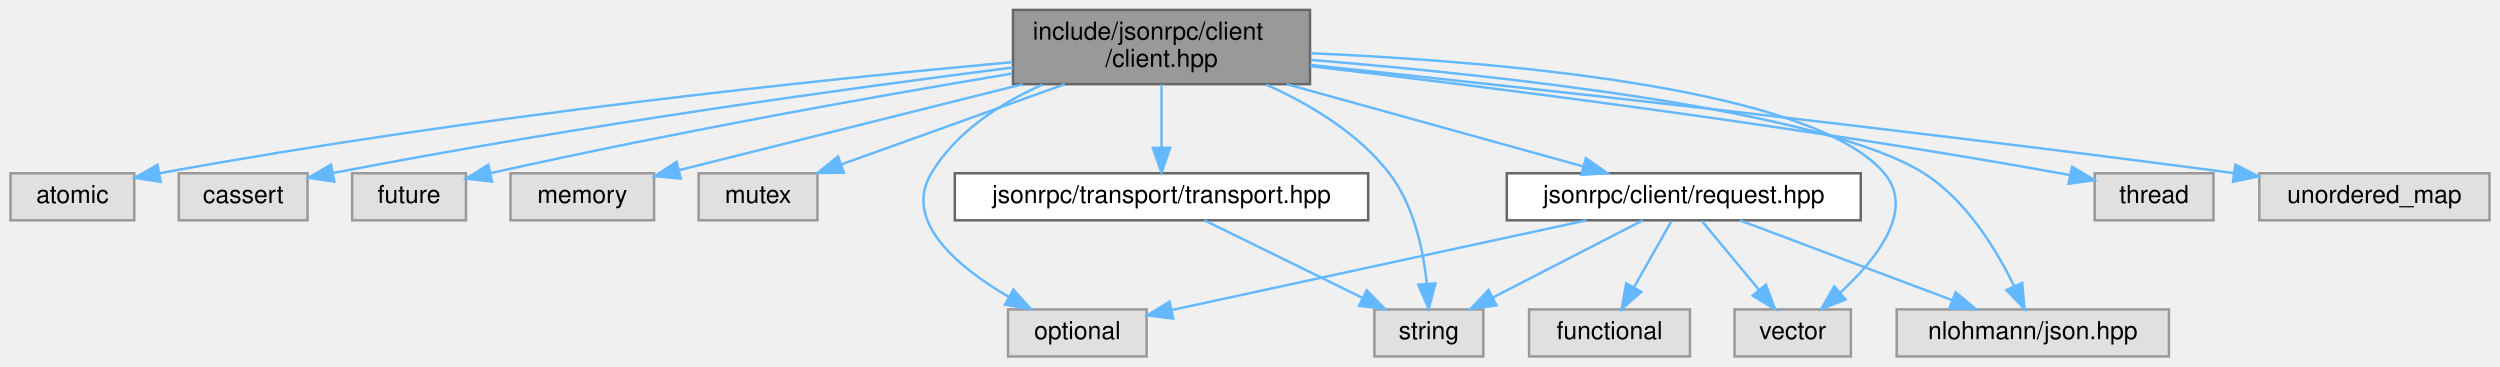
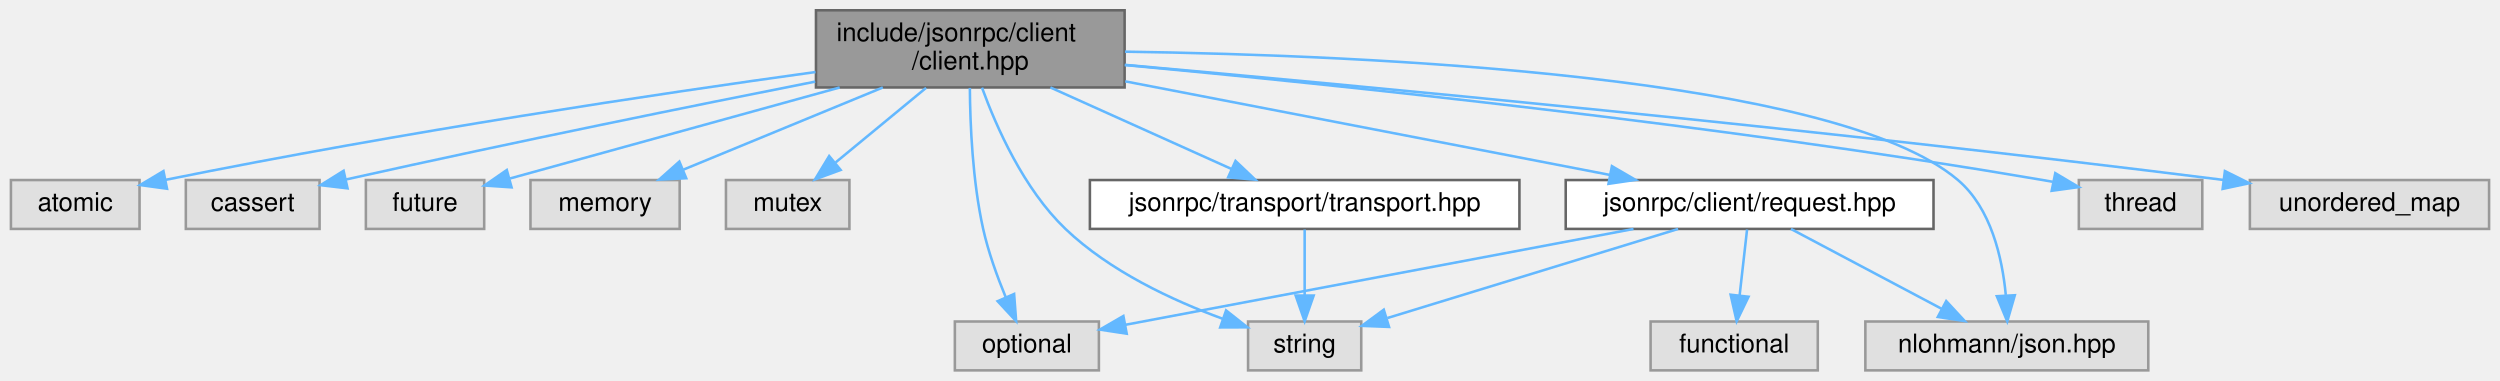
- <svg xmlns="http://www.w3.org/2000/svg" xmlns:xlink="http://www.w3.org/1999/xlink" width="1010pt" height="148pt" viewBox="0.00 0.00 1009.50 148.00">
+ <svg xmlns="http://www.w3.org/2000/svg" xmlns:xlink="http://www.w3.org/1999/xlink" width="972pt" height="148pt" viewBox="0.00 0.00 971.50 148.00">
  <g id="graph0" class="graph" transform="scale(1 1) rotate(0) translate(4 144)">
    <g id="Node000001" class="node">
      <g id="a_Node000001">
        <a xlink:title=" ">
-           <polygon fill="#999999" stroke="#666666" points="525,-140 405,-140 405,-110 525,-110 525,-140" />
-           <text text-anchor="start" x="413" y="-128" font-family="Helvetica,sans-Serif" font-size="10.00">include/jsonrpc/client</text>
-           <text text-anchor="middle" x="465" y="-117" font-family="Helvetica,sans-Serif" font-size="10.00">/client.hpp</text>
+           <polygon fill="#999999" stroke="#666666" points="433,-140 313,-140 313,-110 433,-110 433,-140" />
+           <text text-anchor="start" x="321" y="-128" font-family="Helvetica,sans-Serif" font-size="10.00">include/jsonrpc/client</text>
+           <text text-anchor="middle" x="373" y="-117" font-family="Helvetica,sans-Serif" font-size="10.00">/client.hpp</text>
        </a>
      </g>
    </g>
    <g id="Node000002" class="node">
      <g id="a_Node000002">
        <a xlink:title=" ">
          <polygon fill="#e0e0e0" stroke="#999999" points="50,-74 0,-74 0,-55 50,-55 50,-74" />
          <text text-anchor="middle" x="25" y="-62" font-family="Helvetica,sans-Serif" font-size="10.00">atomic</text>
        </a>
      </g>
    </g>
    <g id="edge1_Node000001_Node000002" class="edge">
      <g id="a_edge1_Node000001_Node000002">
        <a xlink:title=" ">
-           <path fill="none" stroke="#63b8ff" d="M404.8,-118.91C327.24,-111.83 188.13,-97.4 60.15,-74.01" />
-           <polygon fill="#63b8ff" stroke="#63b8ff" points="60.65,-70.54 50.18,-72.16 59.37,-77.42 60.65,-70.54" />
+           <path fill="none" stroke="#63b8ff" d="M312.82,-116C251.57,-107.51 153.72,-92.96 60.12,-74.08" />
+           <polygon fill="#63b8ff" stroke="#63b8ff" points="60.69,-70.62 50.2,-72.06 59.3,-77.48 60.69,-70.62" />
        </a>
      </g>
    </g>
    <g id="Node000003" class="node">
      <g id="a_Node000003">
        <a xlink:title=" ">
          <polygon fill="#e0e0e0" stroke="#999999" points="120,-74 68,-74 68,-55 120,-55 120,-74" />
          <text text-anchor="middle" x="94" y="-62" font-family="Helvetica,sans-Serif" font-size="10.00">cassert</text>
        </a>
      </g>
    </g>
    <g id="edge2_Node000001_Node000003" class="edge">
      <g id="a_edge2_Node000001_Node000003">
        <a xlink:title=" ">
-           <path fill="none" stroke="#63b8ff" d="M404.94,-116.73C339.6,-108.45 231.93,-93.71 130.15,-74.08" />
-           <polygon fill="#63b8ff" stroke="#63b8ff" points="130.8,-70.64 120.32,-72.16 129.46,-77.51 130.8,-70.64" />
+           <path fill="none" stroke="#63b8ff" d="M312.71,-112.27C265.56,-102.96 198.13,-89.33 130.35,-74.24" />
+           <polygon fill="#63b8ff" stroke="#63b8ff" points="130.87,-70.77 120.35,-72.01 129.34,-77.6 130.87,-70.77" />
        </a>
      </g>
    </g>
    <g id="Node000004" class="node">
      <g id="a_Node000004">
        <a xlink:title=" ">
          <polygon fill="#e0e0e0" stroke="#999999" points="184,-74 138,-74 138,-55 184,-55 184,-74" />
          <text text-anchor="middle" x="161" y="-62" font-family="Helvetica,sans-Serif" font-size="10.00">future</text>
        </a>
      </g>
    </g>
    <g id="edge3_Node000001_Node000004" class="edge">
      <g id="a_edge3_Node000001_Node000004">
        <a xlink:title=" ">
-           <path fill="none" stroke="#63b8ff" d="M404.77,-114.31C351.74,-105.47 272.23,-91.45 194.04,-74.09" />
-           <polygon fill="#63b8ff" stroke="#63b8ff" points="194.54,-70.61 184.02,-71.84 193.01,-77.45 194.54,-70.61" />
+           <path fill="none" stroke="#63b8ff" d="M322.22,-109.99C282.48,-99.02 228.37,-84.09 194.06,-74.62" />
+           <polygon fill="#63b8ff" stroke="#63b8ff" points="194.65,-71.16 184.08,-71.87 192.79,-77.9 194.65,-71.16" />
        </a>
      </g>
    </g>
    <g id="Node000005" class="node">
      <g id="a_Node000005">
        <a xlink:title=" ">
          <polygon fill="#e0e0e0" stroke="#999999" points="260,-74 202,-74 202,-55 260,-55 260,-74" />
          <text text-anchor="middle" x="231" y="-62" font-family="Helvetica,sans-Serif" font-size="10.00">memory</text>
        </a>
      </g>
    </g>
    <g id="edge4_Node000001_Node000005" class="edge">
      <g id="a_edge4_Node000001_Node000005">
        <a xlink:title=" ">
-           <path fill="none" stroke="#63b8ff" d="M408.95,-109.99C366.19,-99.3 308.36,-84.84 270.39,-75.35" />
-           <polygon fill="#63b8ff" stroke="#63b8ff" points="270.79,-71.84 260.24,-72.81 269.09,-78.63 270.79,-71.84" />
+           <path fill="none" stroke="#63b8ff" d="M338.99,-109.99C315.4,-100.27 284.26,-87.44 261.48,-78.06" />
+           <polygon fill="#63b8ff" stroke="#63b8ff" points="262.55,-74.71 251.97,-74.14 259.88,-81.18 262.55,-74.71" />
        </a>
      </g>
    </g>
    <g id="Node000006" class="node">
      <g id="a_Node000006">
        <a xlink:title=" ">
          <polygon fill="#e0e0e0" stroke="#999999" points="326,-74 278,-74 278,-55 326,-55 326,-74" />
          <text text-anchor="middle" x="302" y="-62" font-family="Helvetica,sans-Serif" font-size="10.00">mutex</text>
        </a>
      </g>
    </g>
    <g id="edge5_Node000001_Node000006" class="edge">
      <g id="a_edge5_Node000001_Node000006">
        <a xlink:title=" ">
-           <path fill="none" stroke="#63b8ff" d="M425.96,-109.99C398.4,-100.1 361.85,-86.98 335.59,-77.56" />
-           <polygon fill="#63b8ff" stroke="#63b8ff" points="336.67,-74.22 326.07,-74.14 334.3,-80.81 336.67,-74.22" />
+           <path fill="none" stroke="#63b8ff" d="M355.81,-109.84C345.19,-101.09 331.56,-89.85 320.67,-80.88" />
+           <polygon fill="#63b8ff" stroke="#63b8ff" points="322.58,-77.92 312.64,-74.27 318.13,-83.33 322.58,-77.92" />
        </a>
      </g>
    </g>
    <g id="Node000007" class="node">
      <g id="a_Node000007">
        <a xlink:title=" ">
-           <polygon fill="#e0e0e0" stroke="#999999" points="459,-19 403,-19 403,0 459,0 459,-19" />
-           <text text-anchor="middle" x="431" y="-7" font-family="Helvetica,sans-Serif" font-size="10.00">optional</text>
+           <polygon fill="#e0e0e0" stroke="#999999" points="423,-19 367,-19 367,0 423,0 423,-19" />
+           <text text-anchor="middle" x="395" y="-7" font-family="Helvetica,sans-Serif" font-size="10.00">optional</text>
        </a>
      </g>
    </g>
    <g id="edge6_Node000001_Node000007" class="edge">
      <g id="a_edge6_Node000001_Node000007">
        <a xlink:title=" ">
-           <path fill="none" stroke="#63b8ff" d="M416.9,-109.8C399.63,-102.12 381.97,-90.68 372,-74 360.36,-54.53 382.87,-35.98 403.36,-24.01" />
-           <polygon fill="#63b8ff" stroke="#63b8ff" points="405.13,-27.03 412.2,-19.15 401.75,-20.9 405.13,-27.03" />
+           <path fill="none" stroke="#63b8ff" d="M372.83,-109.82C372.93,-95.74 373.86,-73.64 378,-55 380,-46.02 383.47,-36.44 386.76,-28.48" />
+           <polygon fill="#63b8ff" stroke="#63b8ff" points="390.04,-29.7 390.83,-19.13 383.63,-26.9 390.04,-29.7" />
        </a>
      </g>
    </g>
    <g id="Node000008" class="node">
      <g id="a_Node000008">
        <a xlink:title=" ">
-           <polygon fill="#e0e0e0" stroke="#999999" points="595,-19 551,-19 551,0 595,0 595,-19" />
-           <text text-anchor="middle" x="573" y="-7" font-family="Helvetica,sans-Serif" font-size="10.00">string</text>
+           <polygon fill="#e0e0e0" stroke="#999999" points="525,-19 481,-19 481,0 525,0 525,-19" />
+           <text text-anchor="middle" x="503" y="-7" font-family="Helvetica,sans-Serif" font-size="10.00">string</text>
        </a>
      </g>
    </g>
    <g id="edge7_Node000001_Node000008" class="edge">
      <g id="a_edge7_Node000001_Node000008">
        <a xlink:title=" ">
-           <path fill="none" stroke="#63b8ff" d="M507.26,-109.82C525.01,-101.87 544.41,-90.23 557,-74 566.91,-61.23 570.75,-43.06 572.2,-29.42" />
-           <polygon fill="#63b8ff" stroke="#63b8ff" points="575.71,-29.48 572.94,-19.25 568.72,-28.97 575.71,-29.48" />
+           <path fill="none" stroke="#63b8ff" d="M377.55,-109.91C383.1,-94.68 393.78,-70.49 410,-55 427.19,-38.58 451.59,-27.22 471.08,-20.08" />
+           <polygon fill="#63b8ff" stroke="#63b8ff" points="472.45,-23.31 480.76,-16.74 470.16,-16.7 472.45,-23.31" />
        </a>
      </g>
    </g>
    <g id="Node000009" class="node">
      <g id="a_Node000009">
        <a xlink:title=" ">
-           <polygon fill="#e0e0e0" stroke="#999999" points="890,-74 842,-74 842,-55 890,-55 890,-74" />
-           <text text-anchor="middle" x="866" y="-62" font-family="Helvetica,sans-Serif" font-size="10.00">thread</text>
+           <polygon fill="#e0e0e0" stroke="#999999" points="852,-74 804,-74 804,-55 852,-55 852,-74" />
+           <text text-anchor="middle" x="828" y="-62" font-family="Helvetica,sans-Serif" font-size="10.00">thread</text>
        </a>
      </g>
    </g>
    <g id="edge8_Node000001_Node000009" class="edge">
      <g id="a_edge8_Node000001_Node000009">
        <a xlink:title=" ">
-           <path fill="none" stroke="#63b8ff" d="M525.3,-117.25C597.52,-108.81 722.04,-93.11 828,-74 829.27,-73.77 830.57,-73.53 831.87,-73.28" />
-           <polygon fill="#63b8ff" stroke="#63b8ff" points="832.85,-76.65 841.94,-71.2 831.44,-69.79 832.85,-76.65" />
+           <path fill="none" stroke="#63b8ff" d="M433.01,-118.72C514.27,-111.13 663.69,-95.64 790,-74 791.27,-73.78 792.57,-73.55 793.88,-73.3" />
+           <polygon fill="#63b8ff" stroke="#63b8ff" points="794.84,-76.68 803.95,-71.26 793.45,-69.82 794.84,-76.68" />
        </a>
      </g>
    </g>
    <g id="Node000010" class="node">
      <g id="a_Node000010">
        <a xlink:title=" ">
-           <polygon fill="#e0e0e0" stroke="#999999" points="1001.5,-74 908.5,-74 908.5,-55 1001.5,-55 1001.5,-74" />
-           <text text-anchor="middle" x="955" y="-62" font-family="Helvetica,sans-Serif" font-size="10.00">unordered_map</text>
+           <polygon fill="#e0e0e0" stroke="#999999" points="963.5,-74 870.5,-74 870.5,-55 963.5,-55 963.5,-74" />
+           <text text-anchor="middle" x="917" y="-62" font-family="Helvetica,sans-Serif" font-size="10.00">unordered_map</text>
        </a>
      </g>
    </g>
    <g id="edge9_Node000001_Node000010" class="edge">
      <g id="a_edge9_Node000001_Node000010">
        <a xlink:title=" ">
-           <path fill="none" stroke="#63b8ff" d="M525.11,-117.77C606.99,-109.12 758.44,-92.58 898.22,-74.06" />
-           <polygon fill="#63b8ff" stroke="#63b8ff" points="898.82,-77.51 908.27,-72.72 897.89,-70.57 898.82,-77.51" />
+           <path fill="none" stroke="#63b8ff" d="M433.21,-118.78C523.56,-110.73 699.82,-94.23 860.22,-74.04" />
+           <polygon fill="#63b8ff" stroke="#63b8ff" points="860.79,-77.49 870.27,-72.77 859.91,-70.55 860.79,-77.49" />
        </a>
      </g>
    </g>
    <g id="Node000011" class="node">
      <g id="a_Node000011">
        <a xlink:title=" ">
-           <polygon fill="#e0e0e0" stroke="#999999" points="743.5,-19 696.5,-19 696.5,0 743.5,0 743.5,-19" />
-           <text text-anchor="middle" x="720" y="-7" font-family="Helvetica,sans-Serif" font-size="10.00">vector</text>
+           <polygon fill="#e0e0e0" stroke="#999999" points="831,-19 721,-19 721,0 831,0 831,-19" />
+           <text text-anchor="middle" x="776" y="-7" font-family="Helvetica,sans-Serif" font-size="10.00">nlohmann/json.hpp</text>
        </a>
      </g>
    </g>
    <g id="edge10_Node000001_Node000011" class="edge">
      <g id="a_edge10_Node000001_Node000011">
        <a xlink:title=" ">
-           <path fill="none" stroke="#63b8ff" d="M525.16,-122.5C601.83,-119.17 727.95,-108.45 757,-74 769.56,-59.1 753.97,-39.38 739.34,-25.89" />
-           <polygon fill="#63b8ff" stroke="#63b8ff" points="741.35,-23.01 731.5,-19.11 736.77,-28.3 741.35,-23.01" />
+           <path fill="none" stroke="#63b8ff" d="M433.13,-123.91C528.73,-122.52 709.44,-114.45 757,-74 769.87,-63.06 774.22,-43.79 775.6,-29.34" />
+           <polygon fill="#63b8ff" stroke="#63b8ff" points="779.11,-29.21 776.17,-19.04 772.12,-28.83 779.11,-29.21" />
        </a>
      </g>
    </g>
    <g id="Node000012" class="node">
      <g id="a_Node000012">
-         <a xlink:title=" ">
-           <polygon fill="#e0e0e0" stroke="#999999" points="872,-19 762,-19 762,0 872,0 872,-19" />
-           <text text-anchor="middle" x="817" y="-7" font-family="Helvetica,sans-Serif" font-size="10.00">nlohmann/json.hpp</text>
-         </a>
-       </g>
-     </g>
-     <g id="edge11_Node000001_Node000012" class="edge">
-       <g id="a_edge11_Node000001_Node000012">
-         <a xlink:title=" ">
-           <path fill="none" stroke="#63b8ff" d="M525.29,-119.8C602.96,-113.45 732.8,-99.37 773,-74 790.14,-63.18 802.38,-43.01 809.53,-28.29" />
-           <polygon fill="#63b8ff" stroke="#63b8ff" points="812.73,-29.71 813.66,-19.16 806.35,-26.83 812.73,-29.71" />
-         </a>
-       </g>
-     </g>
-     <g id="Node000013" class="node">
-       <g id="a_Node000013">
        <a xlink:href="client_2request_8hpp.html" target="_top" xlink:title=" ">
          <polygon fill="white" stroke="#666666" points="747.5,-74 604.5,-74 604.5,-55 747.5,-55 747.5,-74" />
          <text text-anchor="middle" x="676" y="-62" font-family="Helvetica,sans-Serif" font-size="10.00">jsonrpc/client/request.hpp</text>
        </a>
      </g>
    </g>
-     <g id="edge12_Node000001_Node000013" class="edge">
-       <g id="a_edge12_Node000001_Node000013">
-         <a xlink:title=" ">
-           <path fill="none" stroke="#63b8ff" d="M515.54,-109.99C552.27,-99.8 601.33,-86.2 635.49,-76.73" />
-           <polygon fill="#63b8ff" stroke="#63b8ff" points="636.45,-80.1 645.15,-74.05 634.58,-73.35 636.45,-80.1" />
-         </a>
-       </g>
-     </g>
-     <g id="Node000015" class="node">
-       <g id="a_Node000015">
-         <a xlink:href="transport_8hpp.html" target="_top" xlink:title=" ">
-           <polygon fill="white" stroke="#666666" points="548.5,-74 381.5,-74 381.5,-55 548.5,-55 548.5,-74" />
-           <text text-anchor="middle" x="465" y="-62" font-family="Helvetica,sans-Serif" font-size="10.00">jsonrpc/transport/transport.hpp</text>
-         </a>
-       </g>
-     </g>
-     <g id="edge18_Node000001_Node000015" class="edge">
-       <g id="a_edge18_Node000001_Node000015">
-         <a xlink:title=" ">
-           <path fill="none" stroke="#63b8ff" d="M465,-109.84C465,-102.21 465,-92.7 465,-84.45" />
-           <polygon fill="#63b8ff" stroke="#63b8ff" points="468.5,-84.27 465,-74.27 461.5,-84.27 468.5,-84.27" />
-         </a>
-       </g>
-     </g>
-     <g id="edge14_Node000013_Node000007" class="edge">
-       <g id="a_edge14_Node000013_Node000007">
-         <a xlink:title=" ">
-           <path fill="none" stroke="#63b8ff" d="M636.64,-54.98C590.48,-45 514.52,-28.57 468.98,-18.72" />
-           <polygon fill="#63b8ff" stroke="#63b8ff" points="469.71,-15.29 459.19,-16.6 468.23,-22.13 469.71,-15.29" />
-         </a>
-       </g>
-     </g>
-     <g id="edge15_Node000013_Node000008" class="edge">
-       <g id="a_edge15_Node000013_Node000008">
-         <a xlink:title=" ">
-           <path fill="none" stroke="#63b8ff" d="M659.45,-54.98C643.11,-46.57 617.87,-33.59 598.87,-23.81" />
-           <polygon fill="#63b8ff" stroke="#63b8ff" points="600.34,-20.63 589.85,-19.17 597.14,-26.86 600.34,-20.63" />
-         </a>
-       </g>
-     </g>
-     <g id="edge16_Node000013_Node000011" class="edge">
-       <g id="a_edge16_Node000013_Node000011">
-         <a xlink:title=" ">
-           <path fill="none" stroke="#63b8ff" d="M683.27,-54.75C689.54,-47.18 698.79,-36.05 706.43,-26.84" />
-           <polygon fill="#63b8ff" stroke="#63b8ff" points="709.17,-29.02 712.87,-19.09 703.79,-24.55 709.17,-29.02" />
-         </a>
-       </g>
-     </g>
-     <g id="edge17_Node000013_Node000012" class="edge">
-       <g id="a_edge17_Node000013_Node000012">
-         <a xlink:title=" ">
-           <path fill="none" stroke="#63b8ff" d="M698.65,-54.98C721.85,-46.27 758.12,-32.63 784.4,-22.75" />
-           <polygon fill="#63b8ff" stroke="#63b8ff" points="785.8,-25.97 793.93,-19.17 783.34,-19.41 785.8,-25.97" />
+     <g id="edge11_Node000001_Node000012" class="edge">
+       <g id="a_edge11_Node000001_Node000012">
+         <a xlink:title=" ">
+           <path fill="none" stroke="#63b8ff" d="M433.23,-112.37C488.19,-101.76 568.71,-86.21 621.72,-75.98" />
+           <polygon fill="#63b8ff" stroke="#63b8ff" points="622.46,-79.4 631.62,-74.07 621.14,-72.53 622.46,-79.4" />
        </a>
      </g>
    </g>
    <g id="Node000014" class="node">
      <g id="a_Node000014">
-         <a xlink:title=" ">
-           <polygon fill="#e0e0e0" stroke="#999999" points="678.5,-19 613.5,-19 613.5,0 678.5,0 678.5,-19" />
-           <text text-anchor="middle" x="646" y="-7" font-family="Helvetica,sans-Serif" font-size="10.00">functional</text>
-         </a>
-       </g>
-     </g>
-     <g id="edge13_Node000013_Node000014" class="edge">
-       <g id="a_edge13_Node000013_Node000014">
-         <a xlink:title=" ">
-           <path fill="none" stroke="#63b8ff" d="M671.05,-54.75C666.94,-47.49 660.97,-36.95 655.9,-27.98" />
-           <polygon fill="#63b8ff" stroke="#63b8ff" points="658.83,-26.07 650.86,-19.09 652.74,-29.52 658.83,-26.07" />
-         </a>
-       </g>
-     </g>
-     <g id="edge19_Node000015_Node000008" class="edge">
-       <g id="a_edge19_Node000015_Node000008">
-         <a xlink:title=" ">
-           <path fill="none" stroke="#63b8ff" d="M482.35,-54.98C499.57,-46.54 526.2,-33.47 546.15,-23.68" />
-           <polygon fill="#63b8ff" stroke="#63b8ff" points="547.9,-26.72 555.33,-19.17 544.81,-20.43 547.9,-26.72" />
+         <a xlink:href="transport_8hpp.html" target="_top" xlink:title=" ">
+           <polygon fill="white" stroke="#666666" points="586.5,-74 419.5,-74 419.5,-55 586.5,-55 586.5,-74" />
+           <text text-anchor="middle" x="503" y="-62" font-family="Helvetica,sans-Serif" font-size="10.00">jsonrpc/transport/transport.hpp</text>
+         </a>
+       </g>
+     </g>
+     <g id="edge16_Node000001_Node000014" class="edge">
+       <g id="a_edge16_Node000001_Node000014">
+         <a xlink:title=" ">
+           <path fill="none" stroke="#63b8ff" d="M404.14,-109.99C425.54,-100.36 453.73,-87.67 474.53,-78.31" />
+           <polygon fill="#63b8ff" stroke="#63b8ff" points="476.12,-81.43 483.8,-74.14 473.25,-75.05 476.12,-81.43" />
+         </a>
+       </g>
+     </g>
+     <g id="edge13_Node000012_Node000007" class="edge">
+       <g id="a_edge13_Node000012_Node000007">
+         <a xlink:title=" ">
+           <path fill="none" stroke="#63b8ff" d="M630.85,-54.98C576.13,-44.66 484.88,-27.45 433.4,-17.74" />
+           <polygon fill="#63b8ff" stroke="#63b8ff" points="433.82,-14.26 423.35,-15.85 432.52,-21.14 433.82,-14.26" />
+         </a>
+       </g>
+     </g>
+     <g id="edge14_Node000012_Node000008" class="edge">
+       <g id="a_edge14_Node000012_Node000008">
+         <a xlink:title=" ">
+           <path fill="none" stroke="#63b8ff" d="M648.2,-54.98C617.35,-45.53 567.63,-30.3 535.13,-20.34" />
+           <polygon fill="#63b8ff" stroke="#63b8ff" points="535.81,-16.89 525.23,-17.31 533.76,-23.59 535.81,-16.89" />
+         </a>
+       </g>
+     </g>
+     <g id="edge15_Node000012_Node000011" class="edge">
+       <g id="a_edge15_Node000012_Node000011">
+         <a xlink:title=" ">
+           <path fill="none" stroke="#63b8ff" d="M692.07,-54.98C707.86,-46.61 732.22,-33.7 750.63,-23.95" />
+           <polygon fill="#63b8ff" stroke="#63b8ff" points="752.44,-26.95 759.64,-19.17 749.17,-20.76 752.44,-26.95" />
+         </a>
+       </g>
+     </g>
+     <g id="Node000013" class="node">
+       <g id="a_Node000013">
+         <a xlink:title=" ">
+           <polygon fill="#e0e0e0" stroke="#999999" points="702.5,-19 637.5,-19 637.5,0 702.5,0 702.5,-19" />
+           <text text-anchor="middle" x="670" y="-7" font-family="Helvetica,sans-Serif" font-size="10.00">functional</text>
+         </a>
+       </g>
+     </g>
+     <g id="edge12_Node000012_Node000013" class="edge">
+       <g id="a_edge12_Node000012_Node000013">
+         <a xlink:title=" ">
+           <path fill="none" stroke="#63b8ff" d="M675.01,-54.75C674.22,-47.8 673.1,-37.85 672.11,-29.13" />
+           <polygon fill="#63b8ff" stroke="#63b8ff" points="675.58,-28.63 670.97,-19.09 668.62,-29.42 675.58,-28.63" />
+         </a>
+       </g>
+     </g>
+     <g id="edge17_Node000014_Node000008" class="edge">
+       <g id="a_edge17_Node000014_Node000008">
+         <a xlink:title=" ">
+           <path fill="none" stroke="#63b8ff" d="M503,-54.75C503,-47.8 503,-37.85 503,-29.13" />
+           <polygon fill="#63b8ff" stroke="#63b8ff" points="506.5,-29.09 503,-19.09 499.5,-29.09 506.5,-29.09" />
        </a>
      </g>
    </g>
  </g>
</svg>
